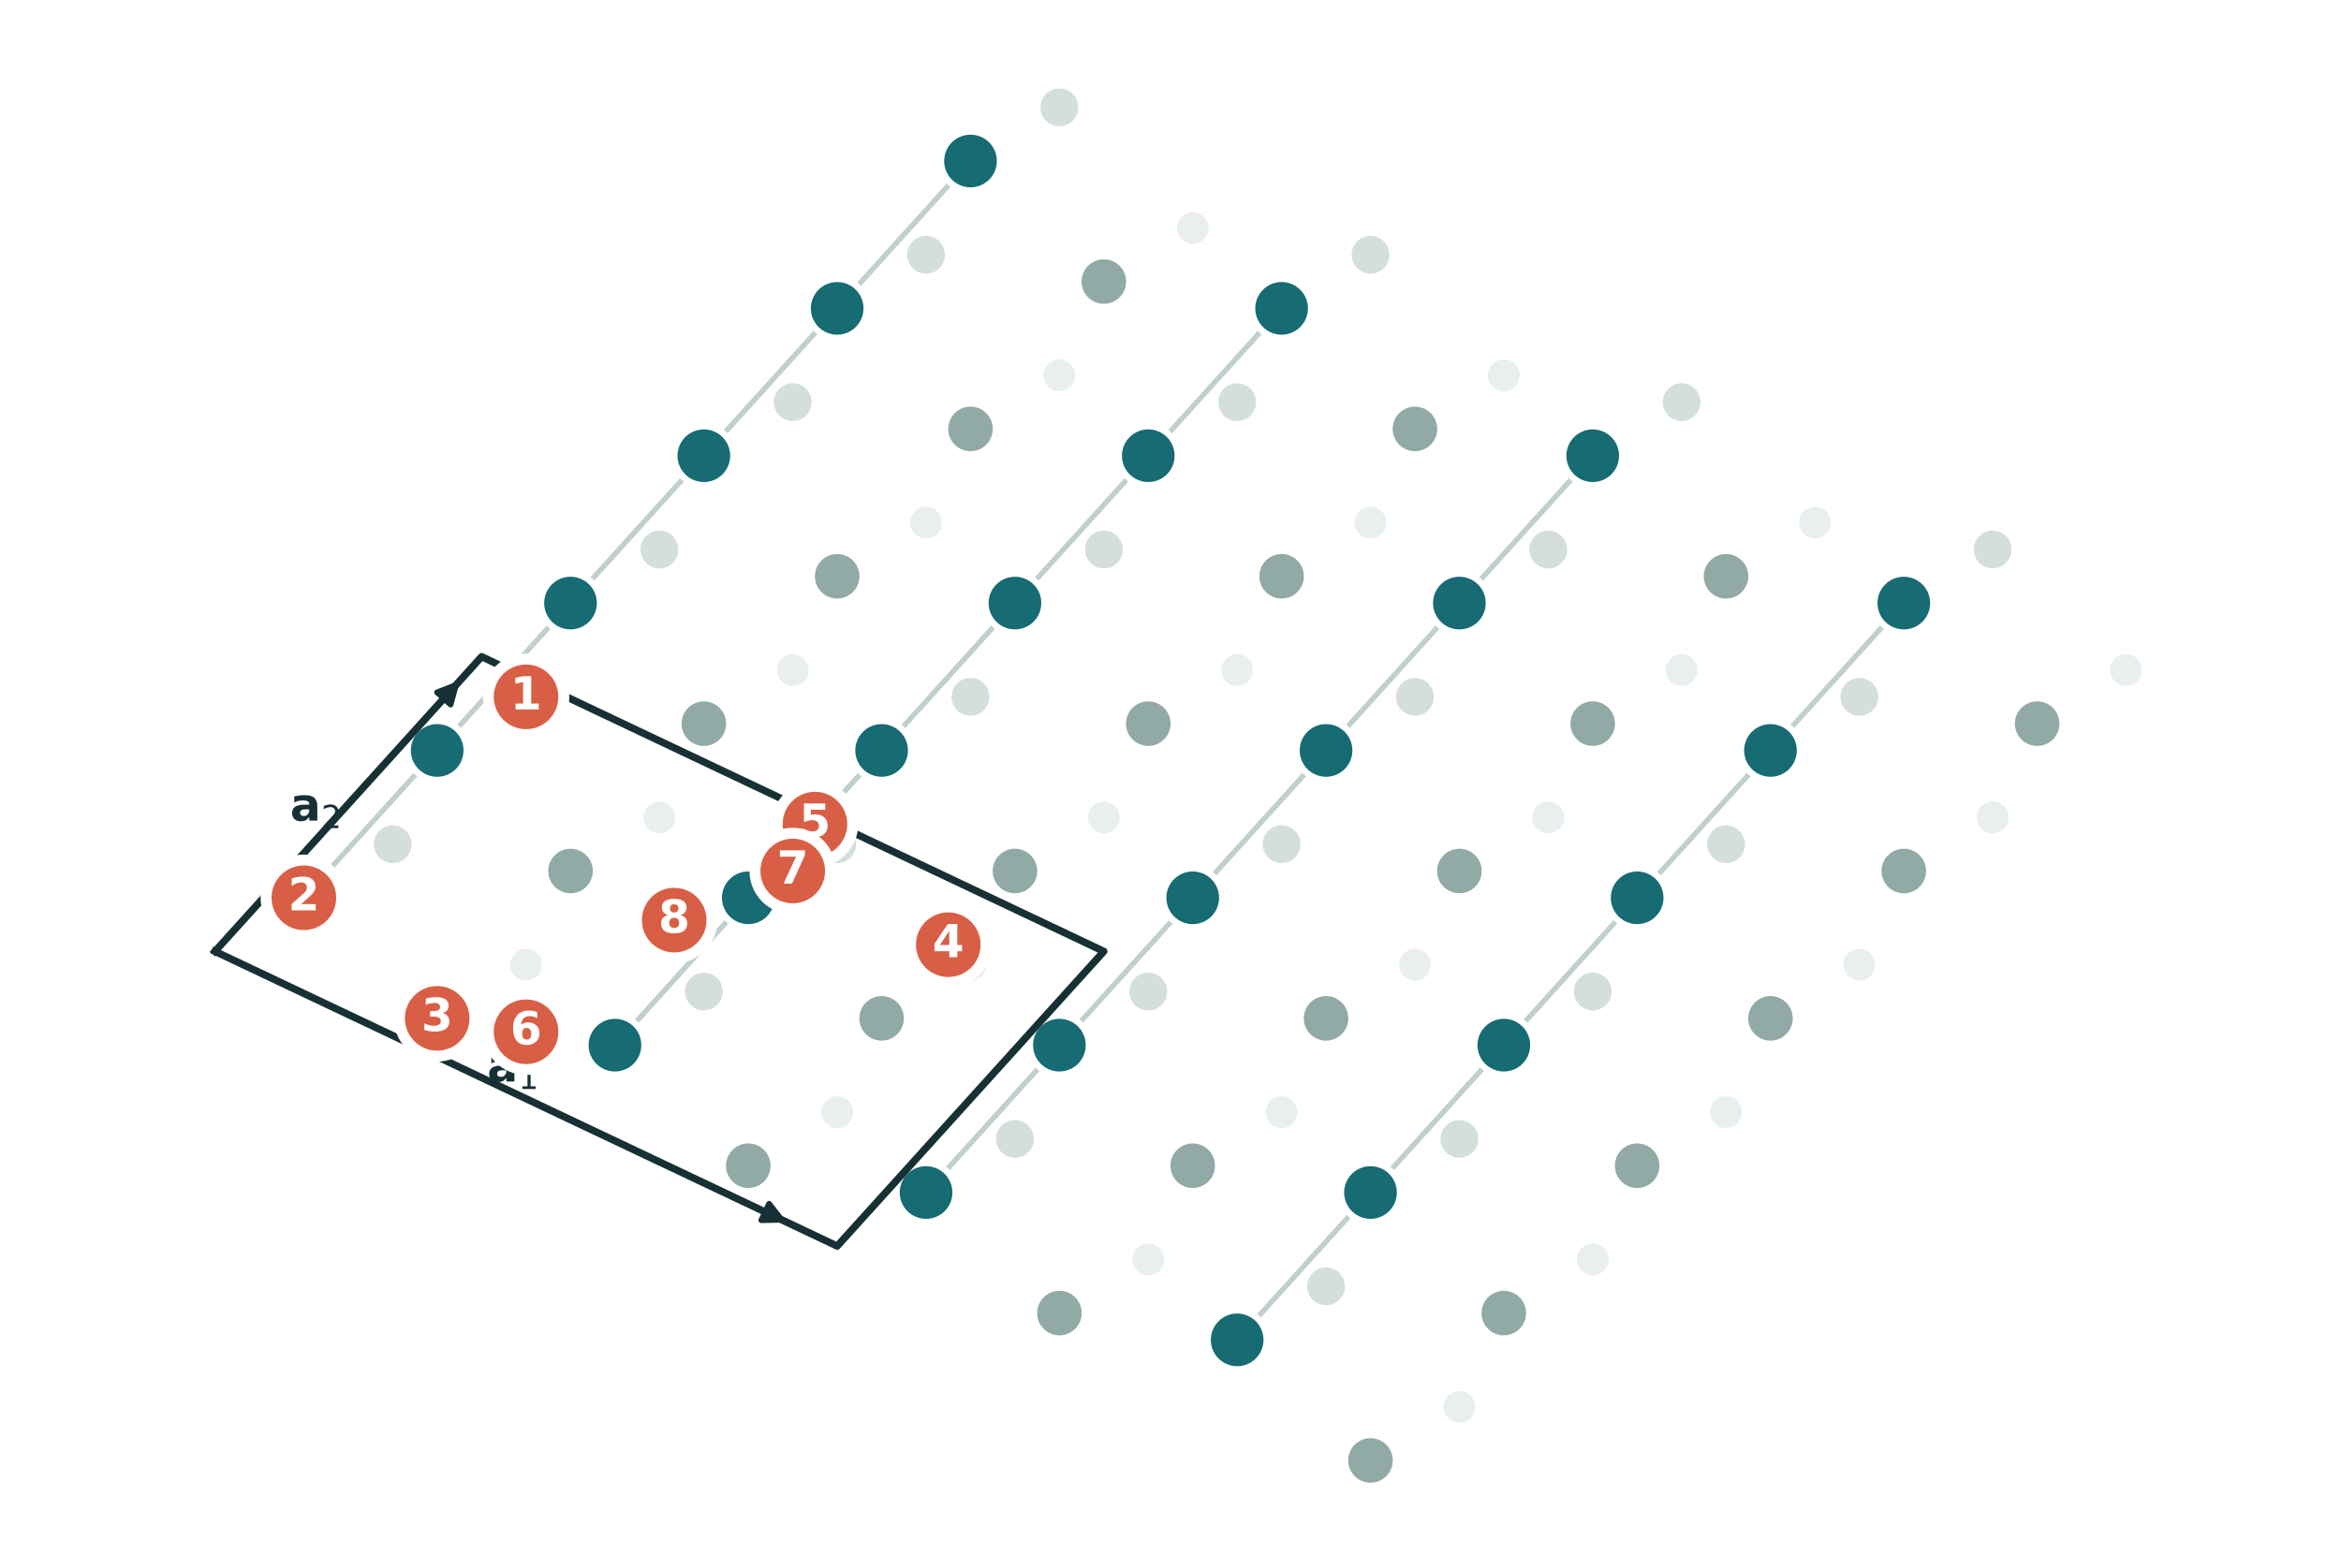
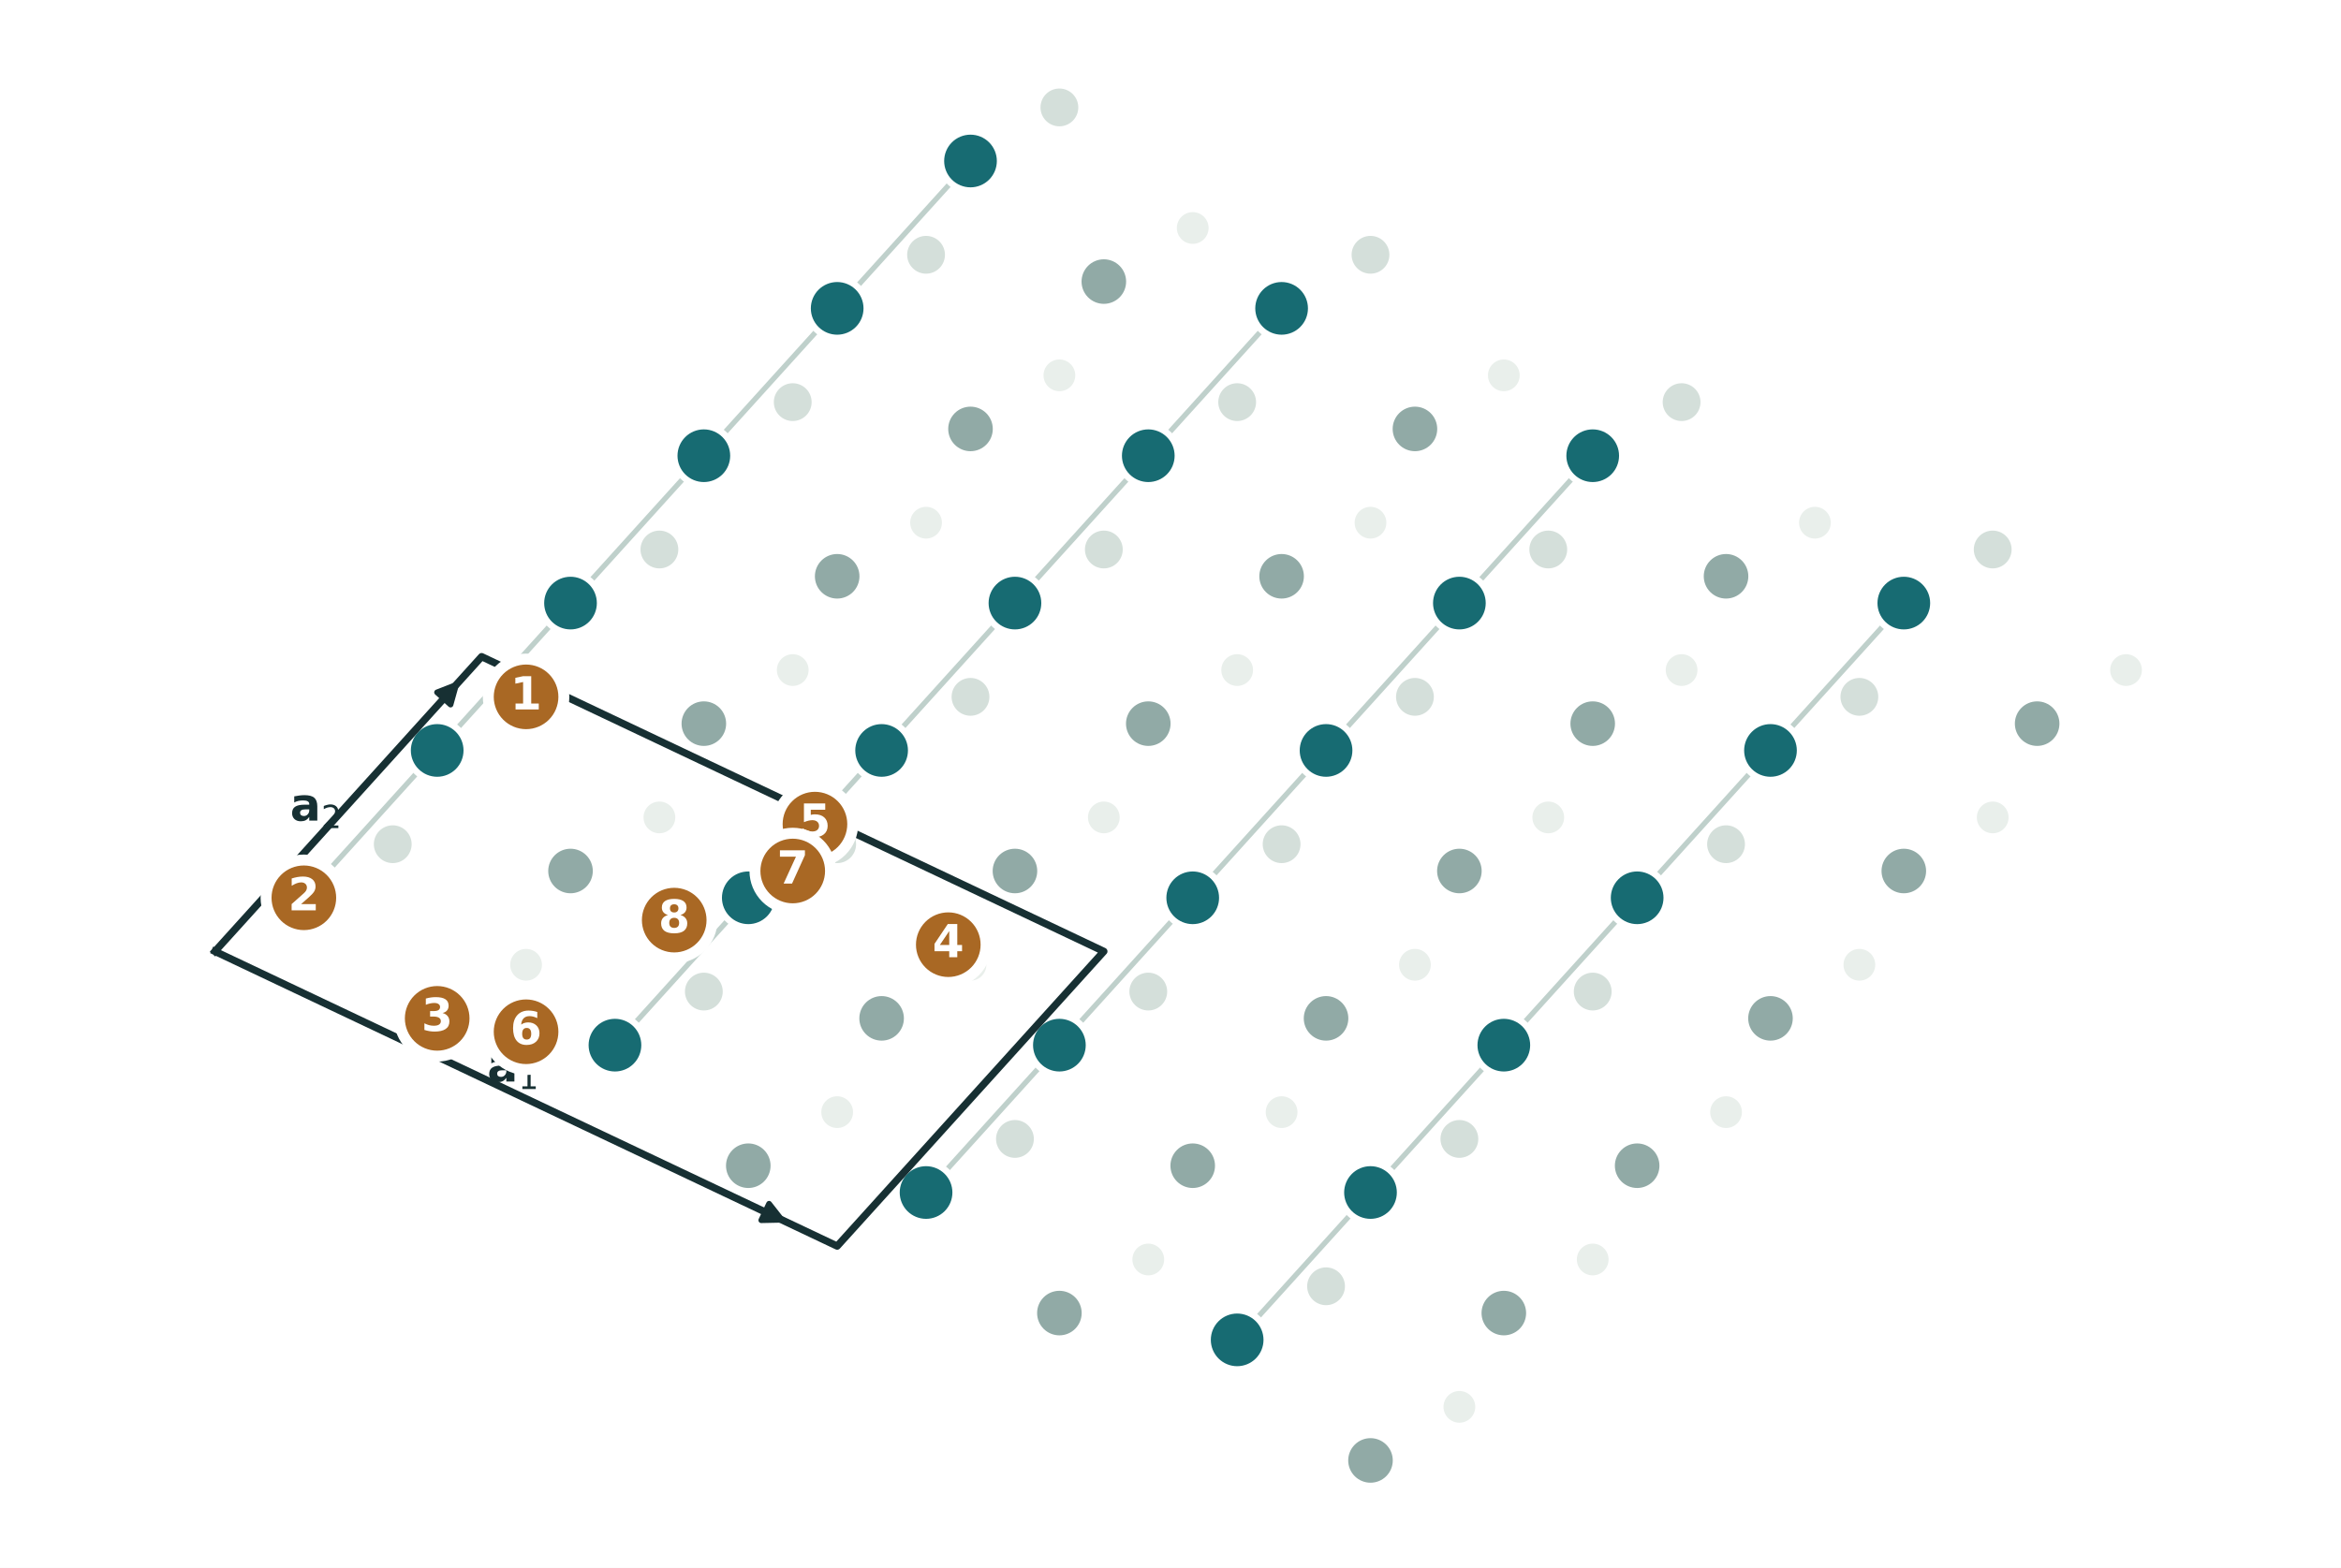
<svg xmlns="http://www.w3.org/2000/svg" xmlns:xlink="http://www.w3.org/1999/xlink" width="513.72pt" height="344.16pt" viewBox="0 0 513.72 344.16" version="1.1">
  <defs>
    <style type="text/css">*{stroke-linejoin: round; stroke-linecap: butt}</style>
  </defs>
  <g id="figure_1">
    <g id="patch_1">
      <path d="M 0 344.16 L 513.72 344.16 L 513.72 0 L 0 0 z " style="fill: #ffffff" />
    </g>
    <g id="axes_1">
      <g id="line2d_1">
        <path d="M 164.208 197.075 L 134.949 229.422 " clip-path="url(#pc7cd6314c0)" style="fill: none; stroke: #bfd0cb; stroke-width: 1.15; stroke-linecap: square" />
      </g>
      <g id="line2d_2">
        <path d="M 164.208 197.075 L 193.466 164.729 " clip-path="url(#pc7cd6314c0)" style="fill: none; stroke: #bfd0cb; stroke-width: 1.15; stroke-linecap: square" />
      </g>
      <g id="line2d_3">
        <path d="M 66.679 197.075 L 95.938 164.729 " clip-path="url(#pc7cd6314c0)" style="fill: none; stroke: #bfd0cb; stroke-width: 1.15; stroke-linecap: square" />
      </g>
      <g id="line2d_4">
        <path d="M 95.938 164.729 L 125.197 132.382 " clip-path="url(#pc7cd6314c0)" style="fill: none; stroke: #bfd0cb; stroke-width: 1.15; stroke-linecap: square" />
      </g>
      <g id="line2d_5">
        <path d="M 222.725 132.382 L 193.466 164.729 " clip-path="url(#pc7cd6314c0)" style="fill: none; stroke: #bfd0cb; stroke-width: 1.15; stroke-linecap: square" />
      </g>
      <g id="line2d_6">
        <path d="M 222.725 132.382 L 251.984 100.035 " clip-path="url(#pc7cd6314c0)" style="fill: none; stroke: #bfd0cb; stroke-width: 1.15; stroke-linecap: square" />
      </g>
      <g id="line2d_7">
        <path d="M 125.197 132.382 L 154.455 100.035 " clip-path="url(#pc7cd6314c0)" style="fill: none; stroke: #bfd0cb; stroke-width: 1.15; stroke-linecap: square" />
      </g>
      <g id="line2d_8">
        <path d="M 154.455 100.035 L 183.714 67.689 " clip-path="url(#pc7cd6314c0)" style="fill: none; stroke: #bfd0cb; stroke-width: 1.15; stroke-linecap: square" />
      </g>
      <g id="line2d_9">
        <path d="M 281.242 67.689 L 251.984 100.035 " clip-path="url(#pc7cd6314c0)" style="fill: none; stroke: #bfd0cb; stroke-width: 1.15; stroke-linecap: square" />
      </g>
      <g id="line2d_10">
        <path d="M 183.714 67.689 L 212.972 35.342 " clip-path="url(#pc7cd6314c0)" style="fill: none; stroke: #bfd0cb; stroke-width: 1.15; stroke-linecap: square" />
      </g>
      <g id="line2d_11">
        <path d="M 300.748 261.768 L 271.489 294.115 " clip-path="url(#pc7cd6314c0)" style="fill: none; stroke: #bfd0cb; stroke-width: 1.15; stroke-linecap: square" />
      </g>
      <g id="line2d_12">
        <path d="M 300.748 261.768 L 330.006 229.422 " clip-path="url(#pc7cd6314c0)" style="fill: none; stroke: #bfd0cb; stroke-width: 1.15; stroke-linecap: square" />
      </g>
      <g id="line2d_13">
        <path d="M 203.219 261.768 L 232.478 229.422 " clip-path="url(#pc7cd6314c0)" style="fill: none; stroke: #bfd0cb; stroke-width: 1.15; stroke-linecap: square" />
      </g>
      <g id="line2d_14">
        <path d="M 232.478 229.422 L 261.736 197.075 " clip-path="url(#pc7cd6314c0)" style="fill: none; stroke: #bfd0cb; stroke-width: 1.15; stroke-linecap: square" />
      </g>
      <g id="line2d_15">
        <path d="M 359.265 197.075 L 330.006 229.422 " clip-path="url(#pc7cd6314c0)" style="fill: none; stroke: #bfd0cb; stroke-width: 1.15; stroke-linecap: square" />
      </g>
      <g id="line2d_16">
        <path d="M 359.265 197.075 L 388.523 164.729 " clip-path="url(#pc7cd6314c0)" style="fill: none; stroke: #bfd0cb; stroke-width: 1.15; stroke-linecap: square" />
      </g>
      <g id="line2d_17">
        <path d="M 261.736 197.075 L 290.995 164.729 " clip-path="url(#pc7cd6314c0)" style="fill: none; stroke: #bfd0cb; stroke-width: 1.15; stroke-linecap: square" />
      </g>
      <g id="line2d_18">
        <path d="M 290.995 164.729 L 320.254 132.382 " clip-path="url(#pc7cd6314c0)" style="fill: none; stroke: #bfd0cb; stroke-width: 1.15; stroke-linecap: square" />
      </g>
      <g id="line2d_19">
        <path d="M 417.782 132.382 L 388.523 164.729 " clip-path="url(#pc7cd6314c0)" style="fill: none; stroke: #bfd0cb; stroke-width: 1.15; stroke-linecap: square" />
      </g>
      <g id="line2d_20">
        <path d="M 320.254 132.382 L 349.512 100.035 " clip-path="url(#pc7cd6314c0)" style="fill: none; stroke: #bfd0cb; stroke-width: 1.15; stroke-linecap: square" />
      </g>
      <g id="PathCollection_1">
        <defs>
          <path id="m818f9cbcf1" d="M 0 4.183 C 1.109 4.183 2.174 3.743 2.958 2.958 C 3.743 2.174 4.183 1.109 4.183 0 C 4.183 -1.109 3.743 -2.174 2.958 -2.958 C 2.174 -3.743 1.109 -4.183 0 -4.183 C -1.109 -4.183 -2.174 -3.743 -2.958 -2.958 C -3.743 -2.174 -4.183 -1.109 -4.183 0 C -4.183 1.109 -3.743 2.174 -2.958 2.958 C -2.174 3.743 -1.109 4.183 0 4.183 z " style="stroke: #ffffff; stroke-width: 1.4" />
        </defs>
        <g clip-path="url(#pc7cd6314c0)">
          <use xlink:href="#m818f9cbcf1" x="144.702" y="179.431" style="fill: #e9efeb; stroke: #ffffff; stroke-width: 1.4" />
          <use xlink:href="#m818f9cbcf1" x="115.444" y="211.778" style="fill: #e9efeb; stroke: #ffffff; stroke-width: 1.4" />
          <use xlink:href="#m818f9cbcf1" x="183.714" y="244.125" style="fill: #e9efeb; stroke: #ffffff; stroke-width: 1.4" />
          <use xlink:href="#m818f9cbcf1" x="212.972" y="211.778" style="fill: #e9efeb; stroke: #ffffff; stroke-width: 1.4" />
          <use xlink:href="#m818f9cbcf1" x="203.219" y="114.738" style="fill: #e9efeb; stroke: #ffffff; stroke-width: 1.4" />
          <use xlink:href="#m818f9cbcf1" x="173.961" y="147.085" style="fill: #e9efeb; stroke: #ffffff; stroke-width: 1.4" />
          <use xlink:href="#m818f9cbcf1" x="242.231" y="179.431" style="fill: #e9efeb; stroke: #ffffff; stroke-width: 1.4" />
          <use xlink:href="#m818f9cbcf1" x="271.489" y="147.085" style="fill: #e9efeb; stroke: #ffffff; stroke-width: 1.4" />
          <use xlink:href="#m818f9cbcf1" x="261.736" y="50.045" style="fill: #e9efeb; stroke: #ffffff; stroke-width: 1.4" />
          <use xlink:href="#m818f9cbcf1" x="232.478" y="82.392" style="fill: #e9efeb; stroke: #ffffff; stroke-width: 1.4" />
          <use xlink:href="#m818f9cbcf1" x="300.748" y="114.738" style="fill: #e9efeb; stroke: #ffffff; stroke-width: 1.4" />
          <use xlink:href="#m818f9cbcf1" x="330.006" y="82.392" style="fill: #e9efeb; stroke: #ffffff; stroke-width: 1.4" />
          <use xlink:href="#m818f9cbcf1" x="281.242" y="244.125" style="fill: #e9efeb; stroke: #ffffff; stroke-width: 1.4" />
          <use xlink:href="#m818f9cbcf1" x="251.984" y="276.471" style="fill: #e9efeb; stroke: #ffffff; stroke-width: 1.4" />
          <use xlink:href="#m818f9cbcf1" x="320.254" y="308.818" style="fill: #e9efeb; stroke: #ffffff; stroke-width: 1.4" />
          <use xlink:href="#m818f9cbcf1" x="349.512" y="276.471" style="fill: #e9efeb; stroke: #ffffff; stroke-width: 1.4" />
          <use xlink:href="#m818f9cbcf1" x="339.759" y="179.431" style="fill: #e9efeb; stroke: #ffffff; stroke-width: 1.4" />
          <use xlink:href="#m818f9cbcf1" x="310.501" y="211.778" style="fill: #e9efeb; stroke: #ffffff; stroke-width: 1.4" />
          <use xlink:href="#m818f9cbcf1" x="378.771" y="244.125" style="fill: #e9efeb; stroke: #ffffff; stroke-width: 1.4" />
          <use xlink:href="#m818f9cbcf1" x="408.029" y="211.778" style="fill: #e9efeb; stroke: #ffffff; stroke-width: 1.4" />
          <use xlink:href="#m818f9cbcf1" x="398.276" y="114.738" style="fill: #e9efeb; stroke: #ffffff; stroke-width: 1.4" />
          <use xlink:href="#m818f9cbcf1" x="369.018" y="147.085" style="fill: #e9efeb; stroke: #ffffff; stroke-width: 1.4" />
          <use xlink:href="#m818f9cbcf1" x="437.288" y="179.431" style="fill: #e9efeb; stroke: #ffffff; stroke-width: 1.4" />
          <use xlink:href="#m818f9cbcf1" x="466.546" y="147.085" style="fill: #e9efeb; stroke: #ffffff; stroke-width: 1.4" />
        </g>
      </g>
      <g id="PathCollection_2">
        <defs>
          <path id="meb2796108a" d="M 0 4.848 C 1.286 4.848 2.519 4.337 3.428 3.428 C 4.337 2.519 4.848 1.286 4.848 0 C 4.848 -1.286 4.337 -2.519 3.428 -3.428 C 2.519 -4.337 1.286 -4.848 0 -4.848 C -1.286 -4.848 -2.519 -4.337 -3.428 -3.428 C -4.337 -2.519 -4.848 -1.286 -4.848 0 C -4.848 1.286 -4.337 2.519 -3.428 3.428 C -2.519 4.337 -1.286 4.848 0 4.848 z " style="stroke: #ffffff; stroke-width: 1.4" />
        </defs>
        <g clip-path="url(#pc7cd6314c0)">
          <use xlink:href="#meb2796108a" x="86.185" y="185.313" style="fill: #d4dfda; stroke: #ffffff; stroke-width: 1.4" />
          <use xlink:href="#meb2796108a" x="115.444" y="152.966" style="fill: #d4dfda; stroke: #ffffff; stroke-width: 1.4" />
          <use xlink:href="#meb2796108a" x="183.714" y="185.313" style="fill: #d4dfda; stroke: #ffffff; stroke-width: 1.4" />
          <use xlink:href="#meb2796108a" x="154.455" y="217.659" style="fill: #d4dfda; stroke: #ffffff; stroke-width: 1.4" />
          <use xlink:href="#meb2796108a" x="144.702" y="120.62" style="fill: #d4dfda; stroke: #ffffff; stroke-width: 1.4" />
          <use xlink:href="#meb2796108a" x="173.961" y="88.273" style="fill: #d4dfda; stroke: #ffffff; stroke-width: 1.4" />
          <use xlink:href="#meb2796108a" x="242.231" y="120.62" style="fill: #d4dfda; stroke: #ffffff; stroke-width: 1.4" />
          <use xlink:href="#meb2796108a" x="212.972" y="152.966" style="fill: #d4dfda; stroke: #ffffff; stroke-width: 1.4" />
          <use xlink:href="#meb2796108a" x="203.219" y="55.927" style="fill: #d4dfda; stroke: #ffffff; stroke-width: 1.4" />
          <use xlink:href="#meb2796108a" x="232.478" y="23.58" style="fill: #d4dfda; stroke: #ffffff; stroke-width: 1.4" />
          <use xlink:href="#meb2796108a" x="300.748" y="55.927" style="fill: #d4dfda; stroke: #ffffff; stroke-width: 1.4" />
          <use xlink:href="#meb2796108a" x="271.489" y="88.273" style="fill: #d4dfda; stroke: #ffffff; stroke-width: 1.4" />
          <use xlink:href="#meb2796108a" x="222.725" y="250.006" style="fill: #d4dfda; stroke: #ffffff; stroke-width: 1.4" />
          <use xlink:href="#meb2796108a" x="251.984" y="217.659" style="fill: #d4dfda; stroke: #ffffff; stroke-width: 1.4" />
          <use xlink:href="#meb2796108a" x="320.254" y="250.006" style="fill: #d4dfda; stroke: #ffffff; stroke-width: 1.4" />
          <use xlink:href="#meb2796108a" x="290.995" y="282.352" style="fill: #d4dfda; stroke: #ffffff; stroke-width: 1.4" />
          <use xlink:href="#meb2796108a" x="281.242" y="185.313" style="fill: #d4dfda; stroke: #ffffff; stroke-width: 1.4" />
          <use xlink:href="#meb2796108a" x="310.501" y="152.966" style="fill: #d4dfda; stroke: #ffffff; stroke-width: 1.4" />
          <use xlink:href="#meb2796108a" x="378.771" y="185.313" style="fill: #d4dfda; stroke: #ffffff; stroke-width: 1.4" />
          <use xlink:href="#meb2796108a" x="349.512" y="217.659" style="fill: #d4dfda; stroke: #ffffff; stroke-width: 1.4" />
          <use xlink:href="#meb2796108a" x="339.759" y="120.62" style="fill: #d4dfda; stroke: #ffffff; stroke-width: 1.4" />
          <use xlink:href="#meb2796108a" x="369.018" y="88.273" style="fill: #d4dfda; stroke: #ffffff; stroke-width: 1.4" />
          <use xlink:href="#meb2796108a" x="437.288" y="120.62" style="fill: #d4dfda; stroke: #ffffff; stroke-width: 1.4" />
          <use xlink:href="#meb2796108a" x="408.029" y="152.966" style="fill: #d4dfda; stroke: #ffffff; stroke-width: 1.4" />
        </g>
      </g>
      <g id="PathCollection_3">
        <defs>
          <path id="m436cae02a2" d="M 0 5.59 C 1.483 5.59 2.905 5.001 3.953 3.953 C 5.001 2.905 5.59 1.483 5.59 0 C 5.59 -1.483 5.001 -2.905 3.953 -3.953 C 2.905 -5.001 1.483 -5.59 0 -5.59 C -1.483 -5.59 -2.905 -5.001 -3.953 -3.953 C -5.001 -2.905 -5.59 -1.483 -5.59 0 C -5.59 1.483 -5.001 2.905 -3.953 3.953 C -2.905 5.001 -1.483 5.59 0 5.59 z " style="stroke: #ffffff; stroke-width: 1.4" />
        </defs>
        <g clip-path="url(#pc7cd6314c0)">
          <use xlink:href="#m436cae02a2" x="164.208" y="255.887" style="fill: #91aaa6; stroke: #ffffff; stroke-width: 1.4" />
          <use xlink:href="#m436cae02a2" x="193.466" y="223.54" style="fill: #91aaa6; stroke: #ffffff; stroke-width: 1.4" />
          <use xlink:href="#m436cae02a2" x="125.197" y="191.194" style="fill: #91aaa6; stroke: #ffffff; stroke-width: 1.4" />
          <use xlink:href="#m436cae02a2" x="95.938" y="223.54" style="fill: #91aaa6; stroke: #ffffff; stroke-width: 1.4" />
          <use xlink:href="#m436cae02a2" x="222.725" y="191.194" style="fill: #91aaa6; stroke: #ffffff; stroke-width: 1.4" />
          <use xlink:href="#m436cae02a2" x="251.984" y="158.847" style="fill: #91aaa6; stroke: #ffffff; stroke-width: 1.4" />
          <use xlink:href="#m436cae02a2" x="183.714" y="126.501" style="fill: #91aaa6; stroke: #ffffff; stroke-width: 1.4" />
          <use xlink:href="#m436cae02a2" x="154.455" y="158.847" style="fill: #91aaa6; stroke: #ffffff; stroke-width: 1.4" />
          <use xlink:href="#m436cae02a2" x="281.242" y="126.501" style="fill: #91aaa6; stroke: #ffffff; stroke-width: 1.4" />
          <use xlink:href="#m436cae02a2" x="310.501" y="94.154" style="fill: #91aaa6; stroke: #ffffff; stroke-width: 1.4" />
          <use xlink:href="#m436cae02a2" x="242.231" y="61.808" style="fill: #91aaa6; stroke: #ffffff; stroke-width: 1.4" />
          <use xlink:href="#m436cae02a2" x="212.972" y="94.154" style="fill: #91aaa6; stroke: #ffffff; stroke-width: 1.4" />
          <use xlink:href="#m436cae02a2" x="300.748" y="320.58" style="fill: #91aaa6; stroke: #ffffff; stroke-width: 1.4" />
          <use xlink:href="#m436cae02a2" x="330.006" y="288.233" style="fill: #91aaa6; stroke: #ffffff; stroke-width: 1.4" />
          <use xlink:href="#m436cae02a2" x="261.736" y="255.887" style="fill: #91aaa6; stroke: #ffffff; stroke-width: 1.4" />
          <use xlink:href="#m436cae02a2" x="232.478" y="288.233" style="fill: #91aaa6; stroke: #ffffff; stroke-width: 1.4" />
          <use xlink:href="#m436cae02a2" x="359.265" y="255.887" style="fill: #91aaa6; stroke: #ffffff; stroke-width: 1.4" />
          <use xlink:href="#m436cae02a2" x="388.523" y="223.54" style="fill: #91aaa6; stroke: #ffffff; stroke-width: 1.4" />
          <use xlink:href="#m436cae02a2" x="320.254" y="191.194" style="fill: #91aaa6; stroke: #ffffff; stroke-width: 1.4" />
          <use xlink:href="#m436cae02a2" x="290.995" y="223.54" style="fill: #91aaa6; stroke: #ffffff; stroke-width: 1.4" />
          <use xlink:href="#m436cae02a2" x="417.782" y="191.194" style="fill: #91aaa6; stroke: #ffffff; stroke-width: 1.4" />
          <use xlink:href="#m436cae02a2" x="447.041" y="158.847" style="fill: #91aaa6; stroke: #ffffff; stroke-width: 1.4" />
          <use xlink:href="#m436cae02a2" x="378.771" y="126.501" style="fill: #91aaa6; stroke: #ffffff; stroke-width: 1.4" />
          <use xlink:href="#m436cae02a2" x="349.512" y="158.847" style="fill: #91aaa6; stroke: #ffffff; stroke-width: 1.4" />
        </g>
      </g>
      <g id="PathCollection_4">
        <defs>
          <path id="maa7a1e7612" d="M 0 6.481 C 1.719 6.481 3.367 5.798 4.583 4.583 C 5.798 3.367 6.481 1.719 6.481 0 C 6.481 -1.719 5.798 -3.367 4.583 -4.583 C 3.367 -5.798 1.719 -6.481 0 -6.481 C -1.719 -6.481 -3.367 -5.798 -4.583 -4.583 C -5.798 -3.367 -6.481 -1.719 -6.481 0 C -6.481 1.719 -5.798 3.367 -4.583 4.583 C -3.367 5.798 -1.719 6.481 0 6.481 z " style="stroke: #ffffff; stroke-width: 1.4" />
        </defs>
        <g clip-path="url(#pc7cd6314c0)">
          <use xlink:href="#maa7a1e7612" x="164.208" y="197.075" style="fill: #176b72; stroke: #ffffff; stroke-width: 1.4" />
          <use xlink:href="#maa7a1e7612" x="134.949" y="229.422" style="fill: #176b72; stroke: #ffffff; stroke-width: 1.4" />
          <use xlink:href="#maa7a1e7612" x="66.679" y="197.075" style="fill: #176b72; stroke: #ffffff; stroke-width: 1.4" />
          <use xlink:href="#maa7a1e7612" x="95.938" y="164.729" style="fill: #176b72; stroke: #ffffff; stroke-width: 1.4" />
          <use xlink:href="#maa7a1e7612" x="222.725" y="132.382" style="fill: #176b72; stroke: #ffffff; stroke-width: 1.4" />
          <use xlink:href="#maa7a1e7612" x="193.466" y="164.729" style="fill: #176b72; stroke: #ffffff; stroke-width: 1.4" />
          <use xlink:href="#maa7a1e7612" x="125.197" y="132.382" style="fill: #176b72; stroke: #ffffff; stroke-width: 1.4" />
          <use xlink:href="#maa7a1e7612" x="154.455" y="100.035" style="fill: #176b72; stroke: #ffffff; stroke-width: 1.4" />
          <use xlink:href="#maa7a1e7612" x="281.242" y="67.689" style="fill: #176b72; stroke: #ffffff; stroke-width: 1.4" />
          <use xlink:href="#maa7a1e7612" x="251.984" y="100.035" style="fill: #176b72; stroke: #ffffff; stroke-width: 1.4" />
          <use xlink:href="#maa7a1e7612" x="183.714" y="67.689" style="fill: #176b72; stroke: #ffffff; stroke-width: 1.4" />
          <use xlink:href="#maa7a1e7612" x="212.972" y="35.342" style="fill: #176b72; stroke: #ffffff; stroke-width: 1.4" />
          <use xlink:href="#maa7a1e7612" x="300.748" y="261.768" style="fill: #176b72; stroke: #ffffff; stroke-width: 1.4" />
          <use xlink:href="#maa7a1e7612" x="271.489" y="294.115" style="fill: #176b72; stroke: #ffffff; stroke-width: 1.4" />
          <use xlink:href="#maa7a1e7612" x="203.219" y="261.768" style="fill: #176b72; stroke: #ffffff; stroke-width: 1.4" />
          <use xlink:href="#maa7a1e7612" x="232.478" y="229.422" style="fill: #176b72; stroke: #ffffff; stroke-width: 1.4" />
          <use xlink:href="#maa7a1e7612" x="359.265" y="197.075" style="fill: #176b72; stroke: #ffffff; stroke-width: 1.4" />
          <use xlink:href="#maa7a1e7612" x="330.006" y="229.422" style="fill: #176b72; stroke: #ffffff; stroke-width: 1.4" />
          <use xlink:href="#maa7a1e7612" x="261.736" y="197.075" style="fill: #176b72; stroke: #ffffff; stroke-width: 1.4" />
          <use xlink:href="#maa7a1e7612" x="290.995" y="164.729" style="fill: #176b72; stroke: #ffffff; stroke-width: 1.4" />
          <use xlink:href="#maa7a1e7612" x="417.782" y="132.382" style="fill: #176b72; stroke: #ffffff; stroke-width: 1.4" />
          <use xlink:href="#maa7a1e7612" x="388.523" y="164.729" style="fill: #176b72; stroke: #ffffff; stroke-width: 1.4" />
          <use xlink:href="#maa7a1e7612" x="320.254" y="132.382" style="fill: #176b72; stroke: #ffffff; stroke-width: 1.4" />
          <use xlink:href="#maa7a1e7612" x="349.512" y="100.035" style="fill: #176b72; stroke: #ffffff; stroke-width: 1.4" />
        </g>
      </g>
      <g id="line2d_21">
        <path d="M 47.174 208.837 L 183.714 273.53 L 242.231 208.837 L 105.691 144.144 L 47.174 208.837 " clip-path="url(#pc7cd6314c0)" style="fill: none; stroke: #173033; stroke-width: 1.6; stroke-linecap: square" />
      </g>
      <g id="patch_2">
        <path d="M 58.097 214.013 Q 115.444 241.184 171.528 267.757 " style="fill: none; stroke: #173033; stroke-width: 1.25; stroke-linecap: round" />
        <path d="M 168.769 264.237 L 171.528 267.757 L 167.056 267.851 z " style="fill: #173033; stroke: #173033; stroke-width: 1.25; stroke-linecap: round" />
      </g>
      <g id="patch_3">
        <path d="M 51.855 203.662 Q 76.432 176.491 100.072 150.356 " style="fill: none; stroke: #173033; stroke-width: 1.25; stroke-linecap: round" />
        <path d="M 95.905 151.981 L 100.072 150.356 L 98.872 154.664 z " style="fill: #173033; stroke: #173033; stroke-width: 1.25; stroke-linecap: round" />
      </g>
      <g id="text_1">
        <g style="fill: #173033" transform="translate(106.9129 237.8104)">
          <text>
            <tspan x="0" y="-0.406" style="font-weight: 700; font-size: 10px; font-family: 'DejaVu Sans'; fill: #173033">a</tspan>
            <tspan x="6.844" y="1.234" style="font-size: 7px; font-family: 'DejaVu Sans'; fill: #173033">1</tspan>
          </text>
        </g>
      </g>
      <g id="text_2">
        <g style="fill: #173033" transform="translate(63.66199 180.5441)">
          <text>
            <tspan x="0" y="-0.406" style="font-weight: 700; font-size: 10px; font-family: 'DejaVu Sans'; fill: #173033">a</tspan>
            <tspan x="6.844" y="1.234" style="font-size: 7px; font-family: 'DejaVu Sans'; fill: #173033">2</tspan>
          </text>
        </g>
      </g>
      <g id="PathCollection_5">
        <defs>
-           <path id="mbbbd9a269c" d="M 0 8.292 C 2.199 8.292 4.308 7.418 5.863 5.863 C 7.418 4.308 8.292 2.199 8.292 0 C 8.292 -2.199 7.418 -4.308 5.863 -5.863 C 4.308 -7.418 2.199 -8.292 0 -8.292 C -2.199 -8.292 -4.308 -7.418 -5.863 -5.863 C -7.418 -4.308 -8.292 -2.199 -8.292 0 C -8.292 2.199 -7.418 4.308 -5.863 5.863 C -4.308 7.418 -2.199 8.292 0 8.292 z " style="stroke: #ffffff; stroke-width: 2.4" />
-         </defs>
-         <g clip-path="url(#pc7cd6314c0)">
-           <use xlink:href="#mbbbd9a269c" x="115.444" y="152.966" style="fill: #d85f45; stroke: #ffffff; stroke-width: 2.4" />
+           <path id="me1f2d3b17a" d="M 0 8.292 C 2.199 8.292 4.308 7.418 5.863 5.863 C 7.418 4.308 8.292 2.199 8.292 0 C 8.292 -2.199 7.418 -4.308 5.863 -5.863 C 4.308 -7.418 2.199 -8.292 0 -8.292 C -2.199 -8.292 -4.308 -7.418 -5.863 -5.863 C -7.418 -4.308 -8.292 -2.199 -8.292 0 C -8.292 2.199 -7.418 4.308 -5.863 5.863 C -4.308 7.418 -2.199 8.292 0 8.292 z " style="stroke: #ffffff; stroke-width: 2.4" />
+         </defs>
+         <g clip-path="url(#pc7cd6314c0)">
+           <use xlink:href="#me1f2d3b17a" x="115.444" y="152.966" style="fill: #a96824; stroke: #ffffff; stroke-width: 2.4" />
        </g>
      </g>
      <g id="PathCollection_6">
        <g clip-path="url(#pc7cd6314c0)">
-           <use xlink:href="#mbbbd9a269c" x="66.679" y="197.075" style="fill: #d85f45; stroke: #ffffff; stroke-width: 2.4" />
+           <use xlink:href="#me1f2d3b17a" x="66.679" y="197.075" style="fill: #a96824; stroke: #ffffff; stroke-width: 2.4" />
        </g>
      </g>
      <g id="PathCollection_7">
        <g clip-path="url(#pc7cd6314c0)">
-           <use xlink:href="#mbbbd9a269c" x="95.938" y="223.54" style="fill: #d85f45; stroke: #ffffff; stroke-width: 2.4" />
+           <use xlink:href="#me1f2d3b17a" x="95.938" y="223.54" style="fill: #a96824; stroke: #ffffff; stroke-width: 2.4" />
        </g>
      </g>
      <g id="PathCollection_8">
        <g clip-path="url(#pc7cd6314c0)">
-           <use xlink:href="#mbbbd9a269c" x="208.096" y="207.367" style="fill: #d85f45; stroke: #ffffff; stroke-width: 2.4" />
+           <use xlink:href="#me1f2d3b17a" x="208.096" y="207.367" style="fill: #a96824; stroke: #ffffff; stroke-width: 2.4" />
        </g>
      </g>
      <g id="PathCollection_9">
        <g clip-path="url(#pc7cd6314c0)">
-           <use xlink:href="#mbbbd9a269c" x="178.837" y="180.902" style="fill: #d85f45; stroke: #ffffff; stroke-width: 2.4" />
+           <use xlink:href="#me1f2d3b17a" x="178.837" y="180.902" style="fill: #a96824; stroke: #ffffff; stroke-width: 2.4" />
        </g>
      </g>
      <g id="PathCollection_10">
        <g clip-path="url(#pc7cd6314c0)">
-           <use xlink:href="#mbbbd9a269c" x="115.444" y="226.481" style="fill: #d85f45; stroke: #ffffff; stroke-width: 2.4" />
+           <use xlink:href="#me1f2d3b17a" x="115.444" y="226.481" style="fill: #a96824; stroke: #ffffff; stroke-width: 2.4" />
        </g>
      </g>
      <g id="PathCollection_11">
        <g clip-path="url(#pc7cd6314c0)">
-           <use xlink:href="#mbbbd9a269c" x="173.961" y="191.194" style="fill: #d85f45; stroke: #ffffff; stroke-width: 2.4" />
+           <use xlink:href="#me1f2d3b17a" x="173.961" y="191.194" style="fill: #a96824; stroke: #ffffff; stroke-width: 2.4" />
        </g>
      </g>
      <g id="PathCollection_12">
        <g clip-path="url(#pc7cd6314c0)">
-           <use xlink:href="#mbbbd9a269c" x="147.953" y="201.976" style="fill: #d85f45; stroke: #ffffff; stroke-width: 2.4" />
+           <use xlink:href="#me1f2d3b17a" x="147.953" y="201.976" style="fill: #a96824; stroke: #ffffff; stroke-width: 2.4" />
        </g>
      </g>
      <g id="text_3">
        <text style="font-weight: 700; font-size: 10px; font-family: 'DejaVu Sans'; text-anchor: middle; fill: #ffffff" x="115.444" y="155.726" transform="rotate(-0 115.4437 155.7255)">1</text>
      </g>
      <g id="text_4">
        <text style="font-weight: 700; font-size: 10px; font-family: 'DejaVu Sans'; text-anchor: middle; fill: #ffffff" x="66.679" y="199.834" transform="rotate(-0 66.67948 199.8344)">2</text>
      </g>
      <g id="text_5">
        <text style="font-weight: 700; font-size: 10px; font-family: 'DejaVu Sans'; text-anchor: middle; fill: #ffffff" x="95.938" y="226.3" transform="rotate(-0 95.93802 226.2998)">3</text>
      </g>
      <g id="text_6">
        <text style="font-weight: 700; font-size: 10px; font-family: 'DejaVu Sans'; text-anchor: middle; fill: #ffffff" x="208.096" y="210.127" transform="rotate(-0 208.0958 210.1265)">4</text>
      </g>
      <g id="text_7">
        <text style="font-weight: 700; font-size: 10px; font-family: 'DejaVu Sans'; text-anchor: middle; fill: #ffffff" x="178.837" y="183.661" transform="rotate(-0 178.8372 183.6612)">5</text>
      </g>
      <g id="text_8">
        <text style="font-weight: 700; font-size: 10px; font-family: 'DejaVu Sans'; text-anchor: middle; fill: #ffffff" x="115.444" y="229.24" transform="rotate(-0 115.4437 229.2404)">6</text>
      </g>
      <g id="text_9">
        <text style="font-weight: 700; font-size: 10px; font-family: 'DejaVu Sans'; text-anchor: middle; fill: #ffffff" x="173.961" y="193.953" transform="rotate(-0 173.9608 193.9532)">7</text>
      </g>
      <g id="text_10">
        <text style="font-weight: 700; font-size: 10px; font-family: 'DejaVu Sans'; text-anchor: middle; fill: #ffffff" x="147.953" y="204.735" transform="rotate(-0 147.9532 204.7354)">8</text>
      </g>
    </g>
  </g>
  <defs>
    <clipPath id="pc7cd6314c0">
      <rect x="5.76" y="5.76" width="502.2" height="332.64" />
    </clipPath>
  </defs>
</svg>
